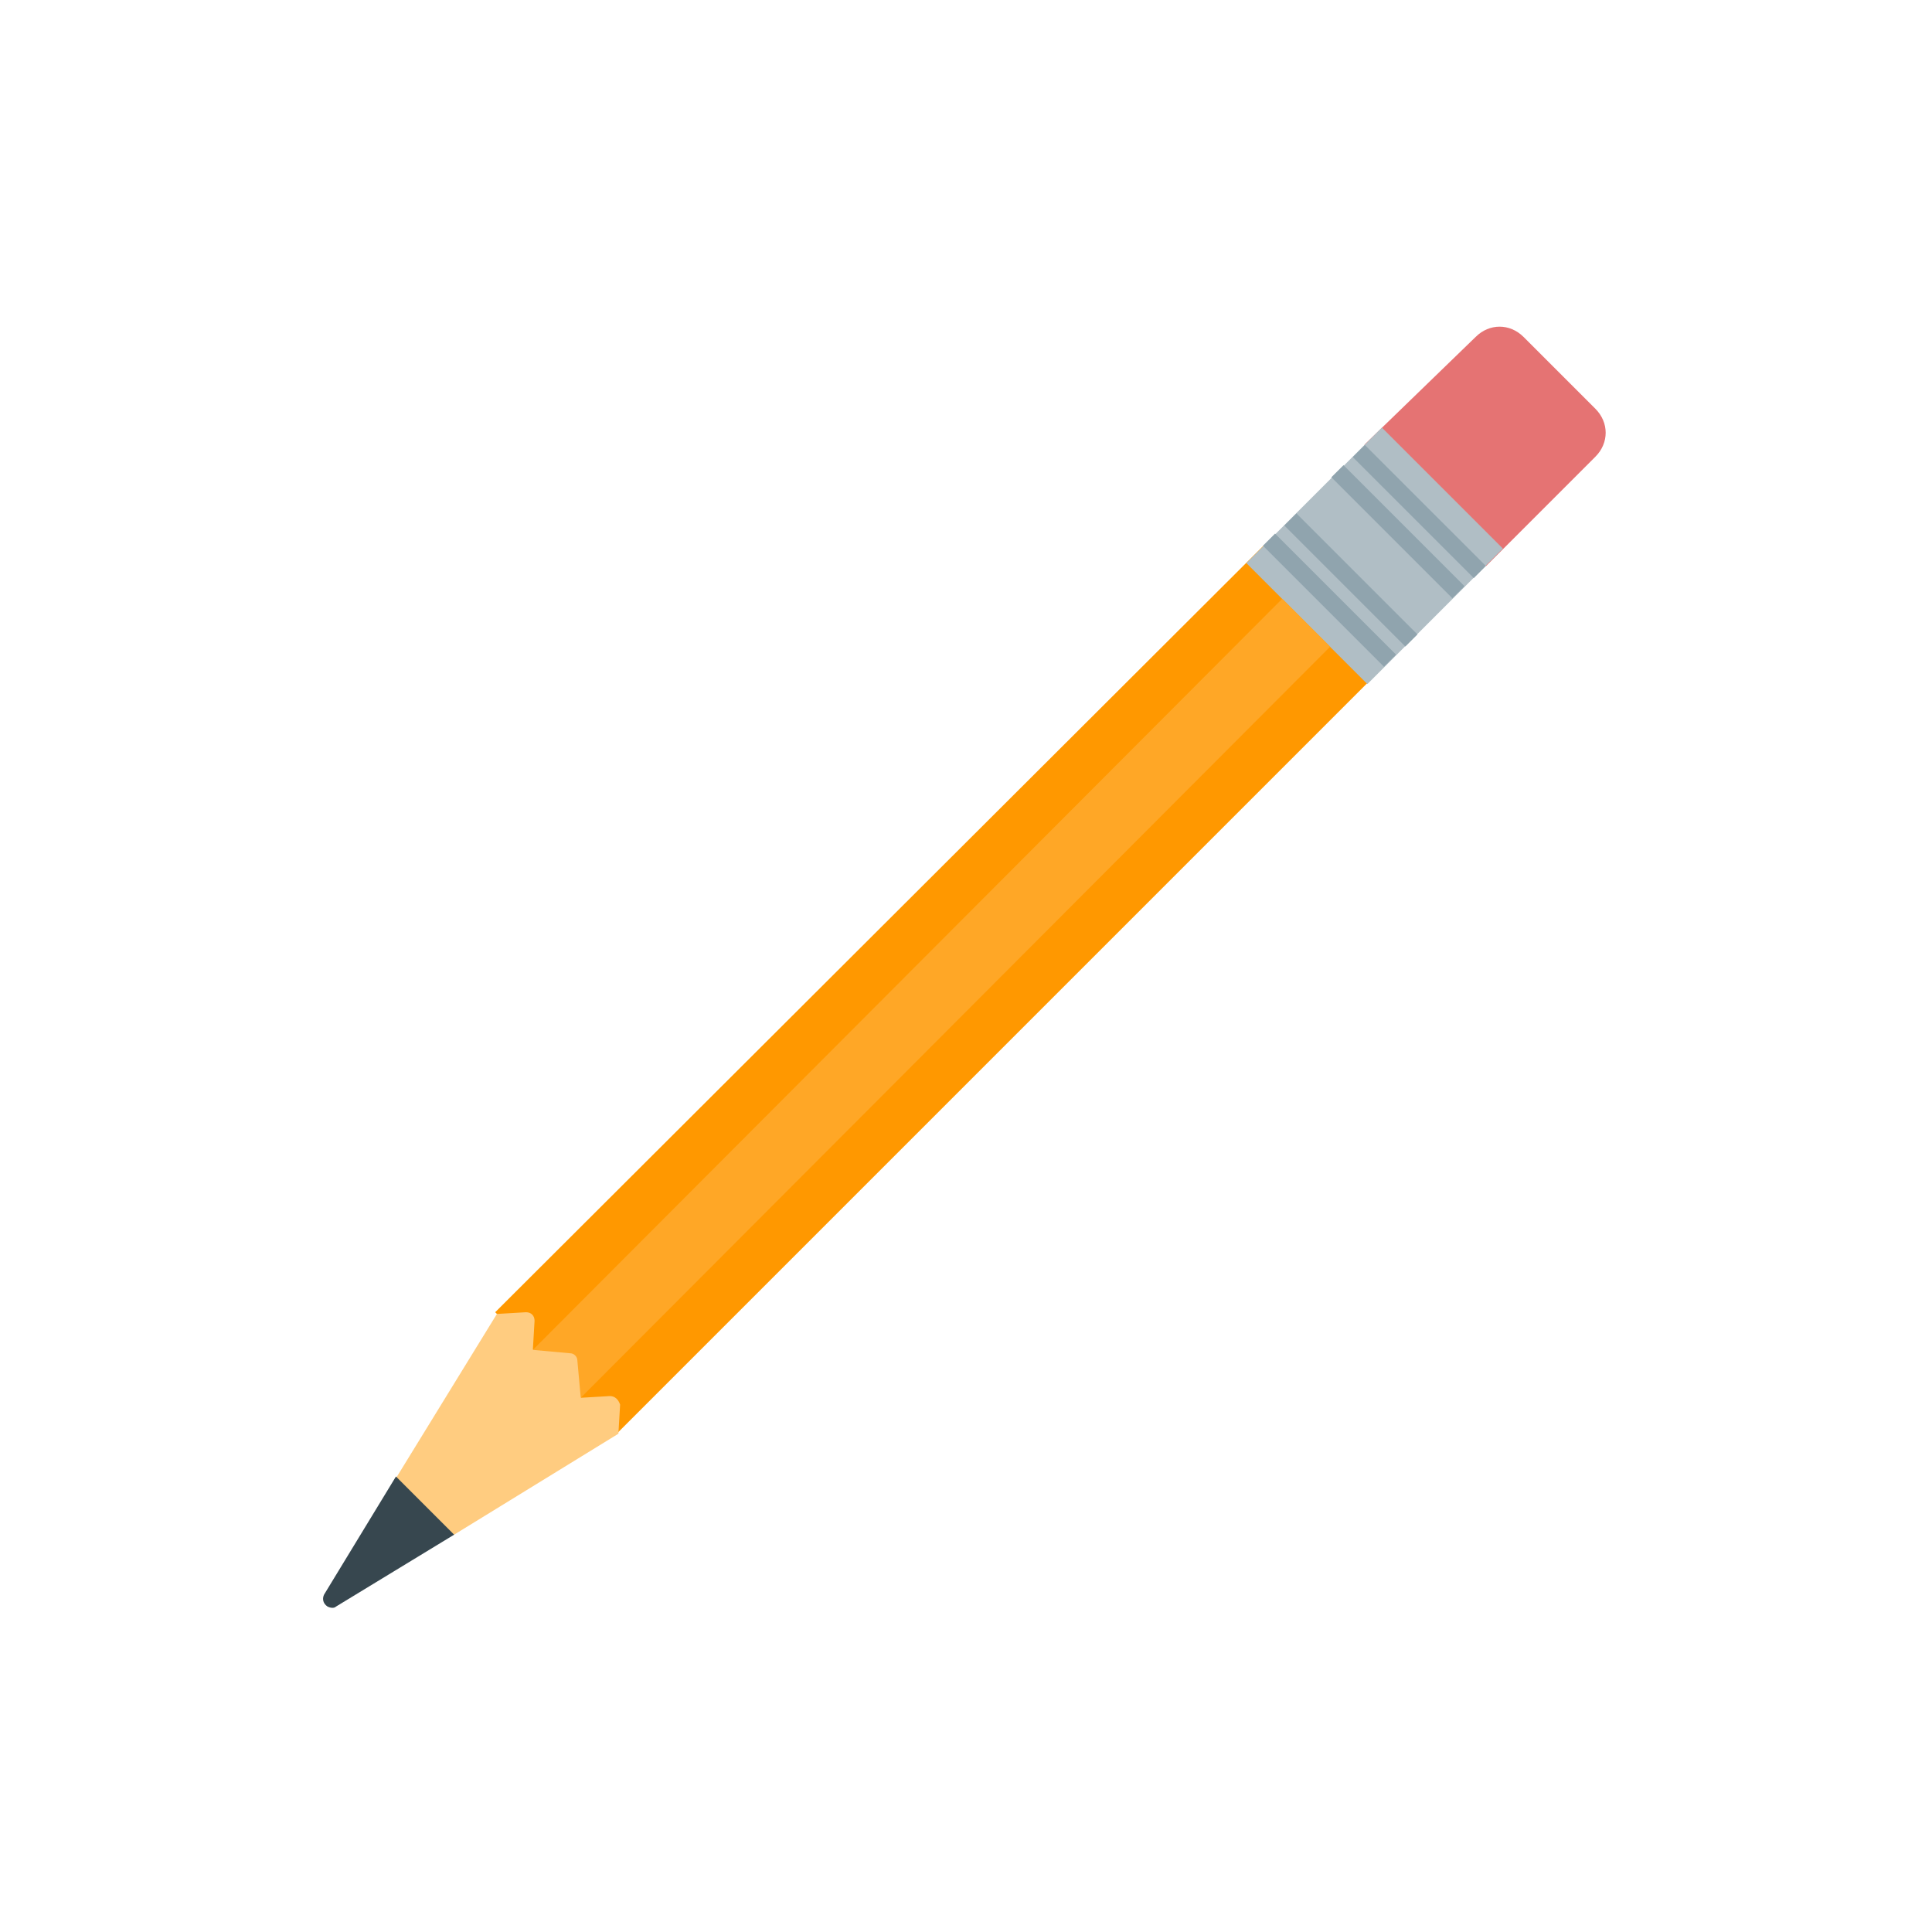
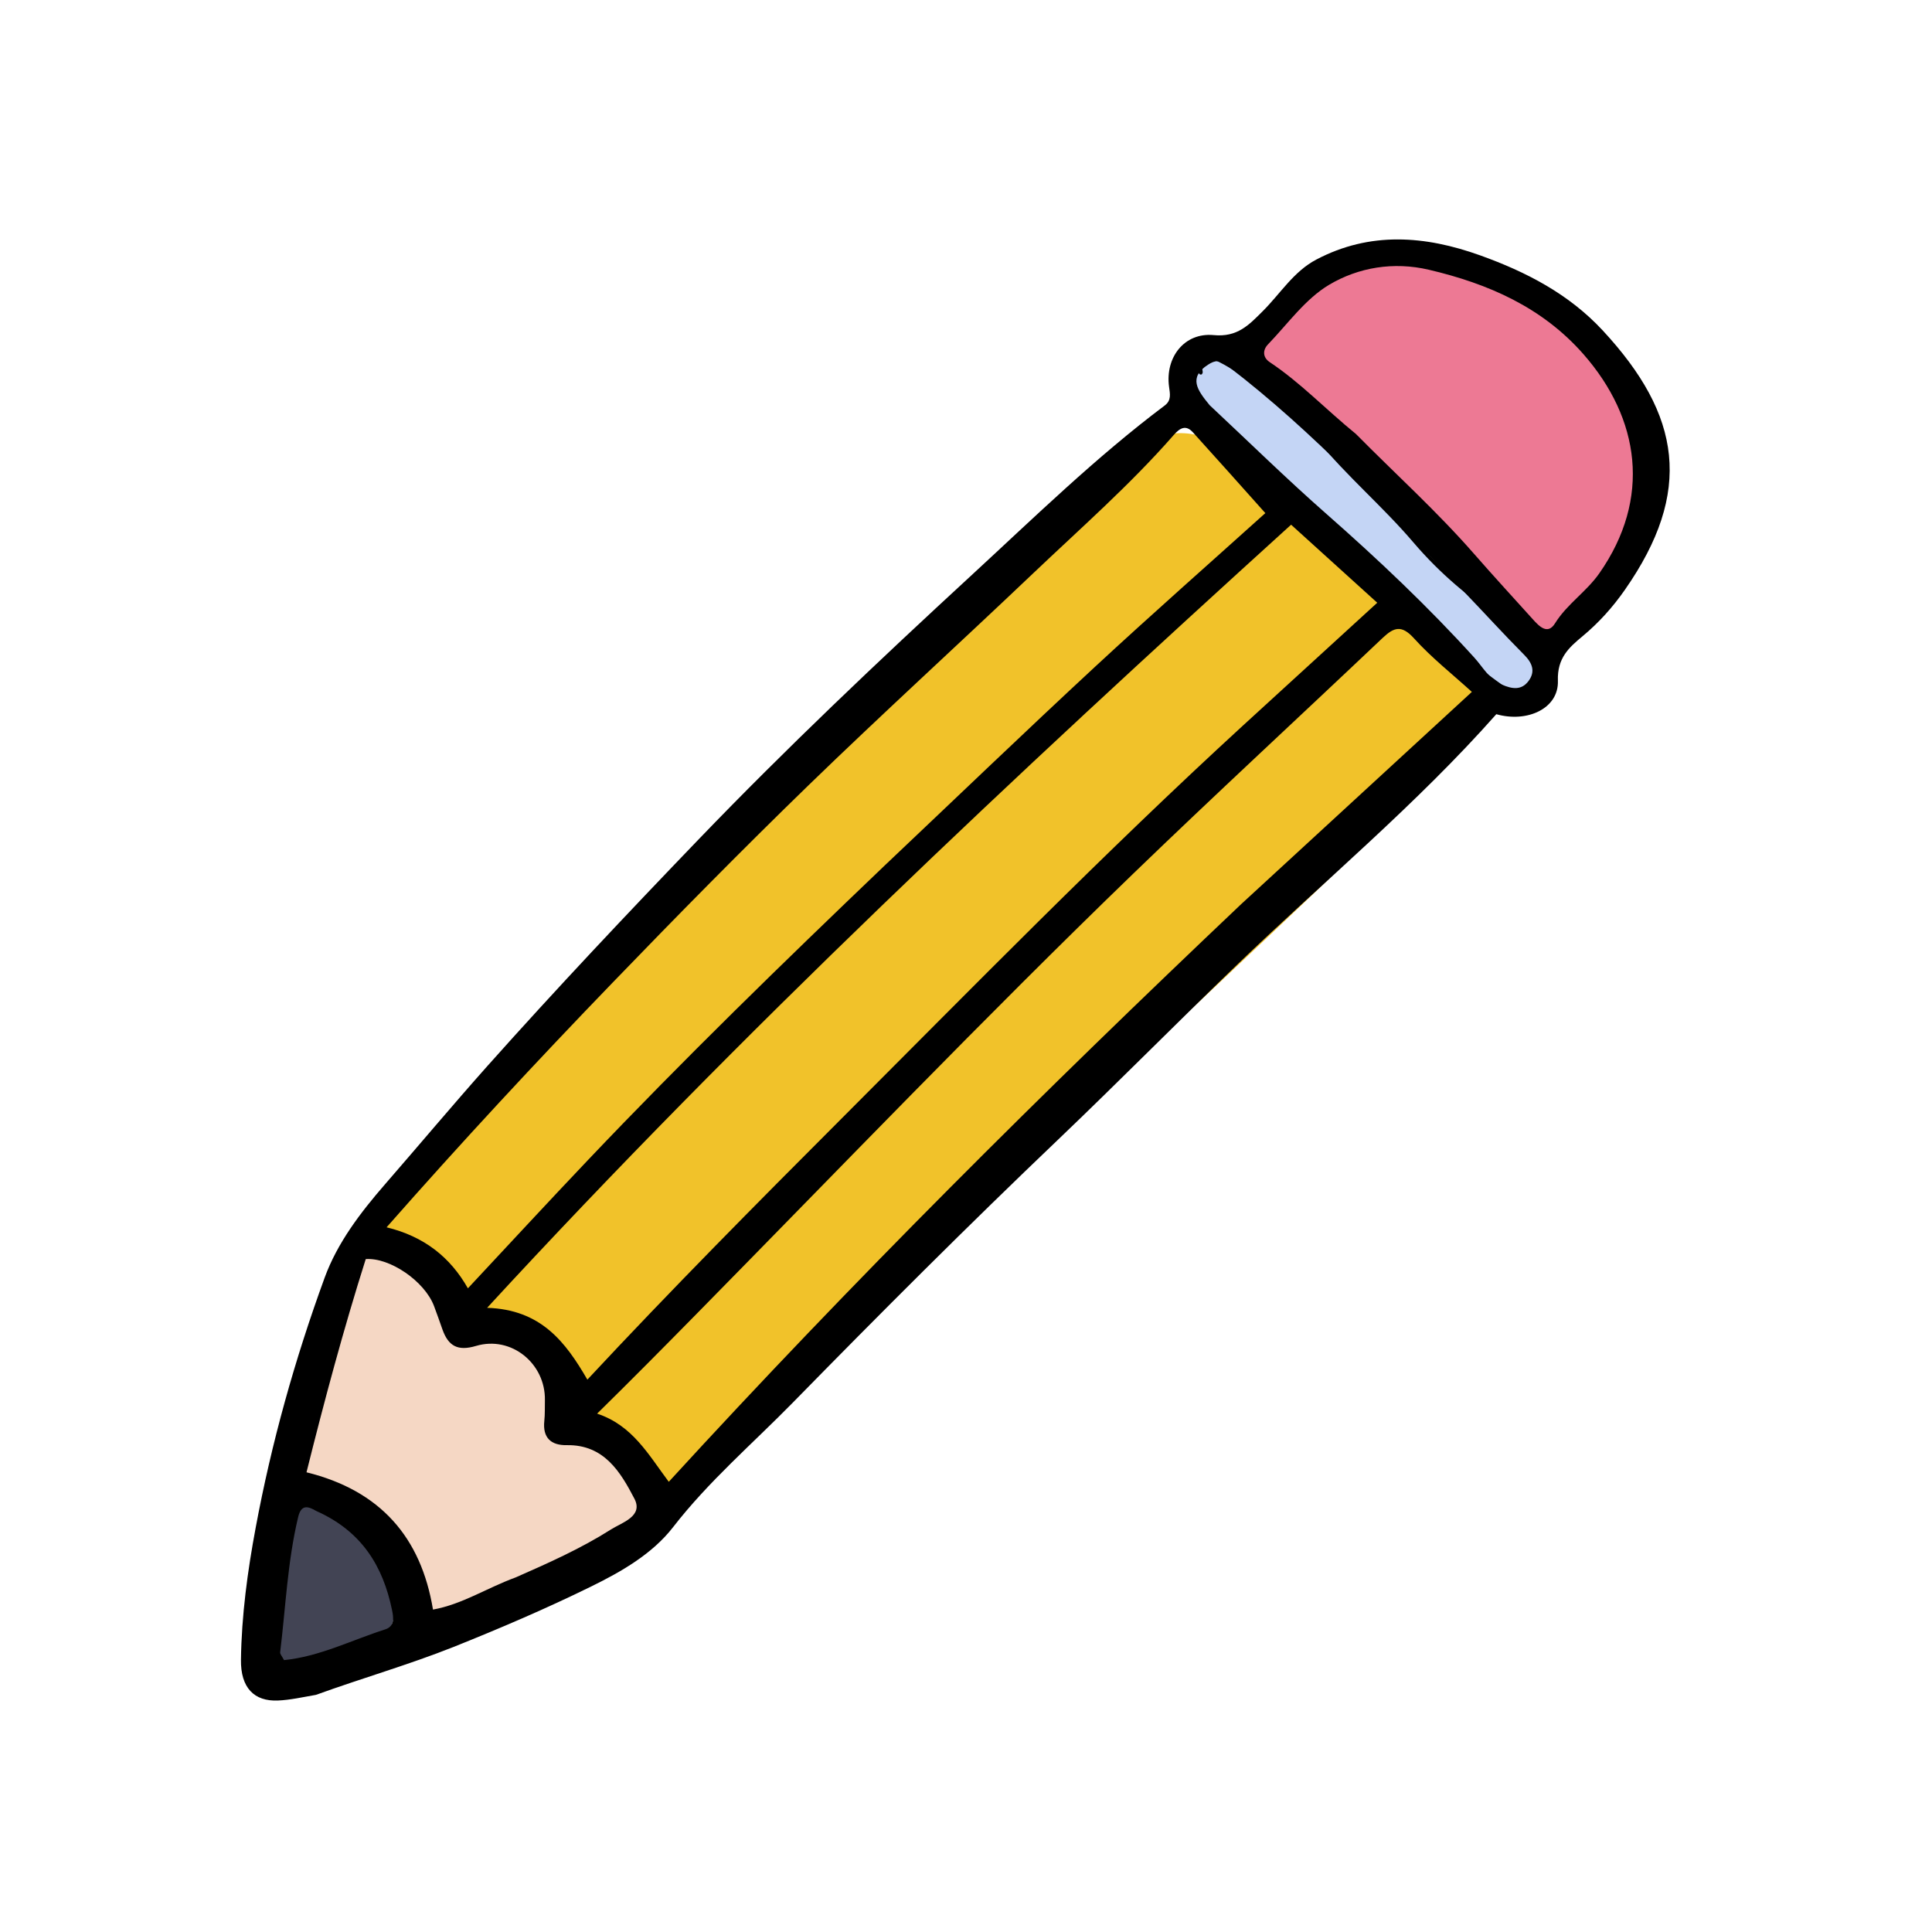
<svg xmlns="http://www.w3.org/2000/svg" width="500" zoomAndPan="magnify" viewBox="0 0 375 375" height="500" preserveAspectRatio="xMidYMid meet" version="1.0">
  <defs>
-     <clipPath id="14c4be4160">
-       <path d="M 62.574 286 L 89 286 L 89 312.324 L 62.574 312.324 Z M 62.574 286 " clip-rule="nonzero" />
+     <clipPath id="8a6e8e1753">
+       <path d="M 46.676 46 L 325 46 L 325 330.461 L 46.676 330.461 Z M 46.676 46 " clip-rule="nonzero" />
    </clipPath>
  </defs>
-   <path fill="#ff9800" d="M 119.699 278.285 L 96.117 254.703 L 245.238 105.918 L 268.484 129.496 Z M 119.699 278.285 " fill-opacity="1" fill-rule="nonzero" />
-   <path fill="#e57373" d="M 264.832 86.32 L 288.414 109.902 L 309.668 88.645 C 312.324 85.988 312.324 82.004 309.668 79.348 L 295.719 65.398 C 293.062 62.742 289.078 62.742 286.422 65.398 Z M 264.832 86.32 " fill-opacity="1" fill-rule="nonzero" />
-   <path fill="#b0bec5" d="M 241.922 109.297 L 268.223 82.992 L 291.707 106.477 L 265.406 132.781 Z M 241.922 109.297 " fill-opacity="1" fill-rule="nonzero" />
-   <path fill="#ffa726" d="M 112.723 271.309 L 103.426 262.012 L 248.891 116.211 L 258.191 125.512 Z M 112.723 271.309 " fill-opacity="1" fill-rule="nonzero" />
-   <path fill="#ffcc80" d="M 118.371 270.977 L 112.723 271.309 L 112.059 264.004 C 112.059 263.34 111.395 262.676 110.73 262.676 L 103.426 262.012 L 103.758 256.363 C 103.758 255.367 103.094 254.703 102.098 254.703 L 96.449 255.035 L 76.855 286.918 C 75.859 288.246 86.488 298.875 88.148 297.879 L 120.031 278.285 L 120.363 272.637 C 120.031 271.641 119.367 270.977 118.371 270.977 Z M 118.371 270.977 " fill-opacity="1" fill-rule="nonzero" />
-   <g clip-path="url(#14c4be4160)">
-     <path fill="#37474f" d="M 76.855 286.586 L 62.906 309.504 C 62.574 310.168 62.574 311.164 63.57 311.828 C 64.234 312.16 64.898 312.16 65.23 311.828 L 88.148 297.879 Z M 76.855 286.586 " fill-opacity="1" fill-rule="nonzero" />
+   <path stroke-linecap="butt" transform="matrix(0.67271, 0, 0, 0.672285, 9.743782, 21.63371)" fill-opacity="1" fill="#f5d7c4" fill-rule="nonzero" stroke-linejoin="miter" d="M 69.661 400.417 C 70.869 378.39 76.618 356.618 86.448 336.857 C 88.039 333.661 89.898 330.338 93.01 328.577 C 98.3 325.579 105.361 328.42 109.071 333.249 C 112.77 338.077 113.961 344.318 115.029 350.302 C 125.348 346.038 138.041 348.309 146.252 355.869 C 154.463 363.428 151.763 371.278 148.36 381.923 C 153.162 377.187 168.103 383.73 171.807 389.343 C 175.53 394.961 174.641 402.712 171.14 408.459 C 167.638 414.211 161.948 418.278 156.118 421.643 C 144.649 428.261 131.962 432.77 118.891 434.89 C 115.261 435.477 111.33 435.837 108.078 434.112 C 101.029 430.358 101.732 420.277 99.148 412.718 C 95.28 401.388 80.99 394.938 69.661 400.417 Z M 69.661 400.417 " stroke="#000000" stroke-width="1" stroke-opacity="1" stroke-miterlimit="10" />
+   <path fill="#f1c22a" d="M 71.391 237.234 C 116.293 185.363 161.539 133.145 215.352 90.57 C 219.133 87.578 223.25 84.512 228.059 84.117 C 234.684 83.57 240.512 88.164 245.562 92.492 C 257.438 102.672 269.309 112.844 281.184 123.02 C 285.543 126.754 290.332 131.605 289.344 137.254 C 288.75 140.637 286.172 143.277 283.727 145.684 C 234.363 194.066 182.934 240.289 132.5 287.598 C 131.566 288.539 130.629 289.473 129.742 290.461 C 129.875 288.699 130.617 286.984 131.812 285.68 C 131.16 286.73 130.516 287.785 129.863 288.832 C 125.828 286.117 121.789 283.402 117.746 280.68 C 115.199 278.965 112.555 277.141 111.109 274.426 C 109.488 271.375 109.438 267.312 106.703 265.211 " fill-opacity="1" fill-rule="nonzero" />
+   <path fill="#424454" d="M 52.332 324.062 C 50.113 311.914 51.695 299.098 56.805 287.852 C 63.062 290.082 69.109 293.555 73 298.938 C 76.887 304.324 78.207 311.871 75.051 317.715 " fill-opacity="1" fill-rule="nonzero" />
+   <path stroke-linecap="butt" transform="matrix(0.67271, 0, 0, 0.672285, 9.743782, 21.63371)" fill-opacity="1" fill="#c4d5f5" fill-rule="nonzero" stroke-linejoin="miter" d="M 423.512 169.43 C 388.039 144.562 358.691 115.091 330.732 82.001 C 328.81 79.729 327.782 72.513 329.449 70.061 C 330.848 67.998 332.741 77.411 331.771 75.11 C 325.512 60.16 357.368 84.099 366.031 94.633 C 374.689 105.161 384.88 113.737 393.718 124.109 C 401.15 132.819 409.918 140.378 419.627 146.438 C 423.018 148.559 426.642 150.599 428.941 153.87 C 431.241 157.141 431.729 162.109 423.512 169.43 Z M 423.512 169.43 " stroke="#000000" stroke-width="1" stroke-opacity="1" stroke-miterlimit="10" />
+   <path fill="#ed7994" d="M 241.25 70.871 C 259.797 88.988 278.344 107.113 296.891 125.234 C 297.367 125.695 297.914 126.188 298.57 126.195 C 299.223 126.195 299.762 125.719 300.238 125.266 C 307.277 118.598 314.547 111.492 317.469 102.254 C 320.891 91.422 317.523 79.195 310.531 70.238 C 303.543 61.285 293.344 55.281 282.684 51.348 C 276.535 49.082 269.793 47.43 263.477 49.176 C 258.84 50.461 254.898 53.461 251.234 56.574 C 247.195 60.008 243.207 63.879 241.25 70.871 Z M 241.25 70.871 " fill-opacity="1" fill-rule="nonzero" />
+   <g clip-path="url(#8a6e8e1753)">
+     <path fill="#000000" d="M 61.332 328.969 C 58.645 329.438 56.309 329.969 53.953 330.07 C 49.32 330.273 46.688 327.578 46.77 322.145 C 46.891 313.547 48.043 305.008 49.617 296.578 C 52.695 280.02 57.238 263.805 63.016 247.992 C 65.496 241.195 70 235.32 74.699 229.906 C 81.355 222.25 87.871 214.473 94.625 206.887 C 107.98 191.91 121.742 177.336 135.641 162.879 C 152.633 145.215 170.449 128.352 188.461 111.754 C 200.727 100.453 212.695 88.754 226.082 78.699 C 227.391 77.711 227.102 76.453 226.914 75.074 C 226.133 69.371 229.883 64.5 235.574 65.043 C 240.188 65.488 242.414 63.074 245.117 60.379 C 248.516 56.988 251.094 52.699 255.484 50.387 C 265.934 44.883 276.621 45.734 287.297 49.566 C 296.211 52.766 304.484 57.031 311.078 64.129 C 326.34 80.578 328.684 95.438 315.375 114.504 C 313.035 117.859 310.332 120.871 307.141 123.52 C 304.559 125.664 302.23 127.715 302.387 132.129 C 302.574 137.516 296.453 140.332 290.434 138.625 C 274.926 156.156 256.938 171.055 240.168 187.219 C 228.508 198.445 217.133 209.973 205.43 221.148 C 187.926 237.848 170.824 254.949 153.906 272.227 C 146.082 280.215 137.559 287.496 130.637 296.43 C 126.613 301.621 120.602 305.07 114.691 307.965 C 105.98 312.242 97.047 316.066 88.012 319.68 C 79.348 323.125 70.414 325.68 61.332 328.969 Z M 241.191 140.891 C 249.785 133.031 258.379 125.172 267.324 116.992 C 261.754 111.949 256.324 107.035 250.602 101.844 C 196.879 150.59 144.219 199.891 94.551 253.848 C 105.047 254.184 109.797 260.523 114.008 267.785 C 130.312 250.297 146.734 233.738 163.215 217.242 C 188.777 191.66 214.059 165.785 241.191 140.891 Z M 171.727 167.984 C 185.312 155.129 198.797 142.168 212.512 129.453 C 223.707 119.082 235.164 108.992 245.602 99.594 C 240.832 94.262 236.211 89.059 231.531 83.902 C 230.152 82.387 228.988 83.102 227.836 84.418 C 219.387 94.078 209.734 102.535 200.457 111.355 C 185.992 125.113 171.223 138.559 156.898 152.453 C 144.012 164.965 131.402 177.777 118.926 190.707 C 104.117 206.043 89.609 221.664 75.035 238.219 C 82.336 239.992 87.402 244.031 90.82 250.062 C 98.758 241.57 106.363 233.328 114.086 225.203 C 132.594 205.719 151.855 186.98 171.727 167.984 Z M 240.926 175.48 C 255.531 162.039 270.145 148.594 285.688 134.297 C 281.938 130.879 277.879 127.688 274.469 123.914 C 272.055 121.246 270.574 121.73 268.348 123.84 C 252.23 139.129 235.887 154.188 219.91 169.625 C 191.047 197.516 163.27 226.5 135.125 255.105 C 128.914 261.418 122.68 267.723 115.898 274.387 C 122.785 276.66 125.887 282.387 129.809 287.617 C 165.469 248.68 202.535 211.871 240.926 175.48 Z M 263.188 84.238 C 270.836 91.977 278.93 99.277 286.105 107.492 C 289.859 111.785 293.723 115.988 297.543 120.223 C 298.781 121.598 300.41 123.277 301.828 120.992 C 304.16 117.234 307.902 114.887 310.434 111.27 C 320.582 96.75 318.309 81.246 307.344 68.746 C 299.344 59.633 288.852 55.059 277.336 52.355 C 270.484 50.75 263.68 51.895 257.988 55.273 C 253.367 58.02 249.969 62.844 246.121 66.84 C 245.07 67.926 245.059 69.367 246.465 70.301 C 252.371 74.227 257.242 79.383 263.188 84.238 Z M 100.117 306.164 C 106.438 303.383 112.77 300.566 118.602 296.859 C 120.699 295.527 124.926 294.32 123.137 290.891 C 120.445 285.719 117.25 280.375 110.012 280.504 C 106.945 280.559 105.301 279.07 105.652 275.797 C 105.793 274.473 105.738 273.121 105.766 271.785 C 105.902 264.664 99.242 259.207 92.398 261.242 C 88.82 262.312 87.023 261.242 85.887 258.07 C 85.336 256.535 84.816 254.992 84.234 253.473 C 82.391 248.656 75.656 244.059 70.992 244.387 C 66.676 257.996 62.988 271.758 59.492 285.773 C 73.82 289.305 81.73 298.395 84.043 312.418 C 89.758 311.383 94.379 308.27 100.117 306.164 Z M 234.793 78.648 C 242.348 85.711 249.734 92.965 257.496 99.785 C 267.527 108.605 277.199 117.758 286.172 127.652 C 287.82 129.469 289.004 131.793 291.496 132.875 C 293.492 133.75 295.324 134.031 296.695 132.172 C 298.047 130.344 297.449 128.707 295.832 127.09 C 291.852 123.094 288.059 118.898 284.141 114.832 C 269.465 99.594 255.188 83.934 238.27 71.02 C 236.73 69.844 235.902 69.871 234.461 70.797 C 230.648 73.277 232.355 75.684 234.793 78.648 Z M 61.402 293.289 C 59.785 292.344 58.477 291.953 57.875 294.445 C 55.805 303.086 55.449 311.941 54.379 320.707 C 54.336 321.055 54.734 321.461 55.133 322.227 C 62.035 321.535 68.25 318.348 74.77 316.262 C 76.691 315.652 76.367 313.836 76.086 312.477 C 74.336 304.012 70.242 297.23 61.402 293.289 Z M 61.402 293.289 " fill-opacity="1" fill-rule="nonzero" />
  </g>
-   <path fill="#90a4ae" d="M 245.141 105.922 L 247.488 103.574 L 270.973 127.059 L 268.625 129.406 Z M 245.141 105.922 " fill-opacity="1" fill-rule="nonzero" />
-   <path fill="#90a4ae" d="M 249.289 102.004 L 251.641 99.656 L 275.125 123.141 L 272.773 125.488 Z M 249.289 102.004 " fill-opacity="1" fill-rule="nonzero" />
-   <path fill="#90a4ae" d="M 258.422 92.637 L 260.773 90.289 L 284.258 113.773 L 281.906 116.121 Z M 258.422 92.637 " fill-opacity="1" fill-rule="nonzero" />
-   <path fill="#90a4ae" d="M 262.574 88.723 L 264.922 86.375 L 288.406 109.855 L 286.059 112.207 Z M 262.574 88.723 " fill-opacity="1" fill-rule="nonzero" />
</svg>
